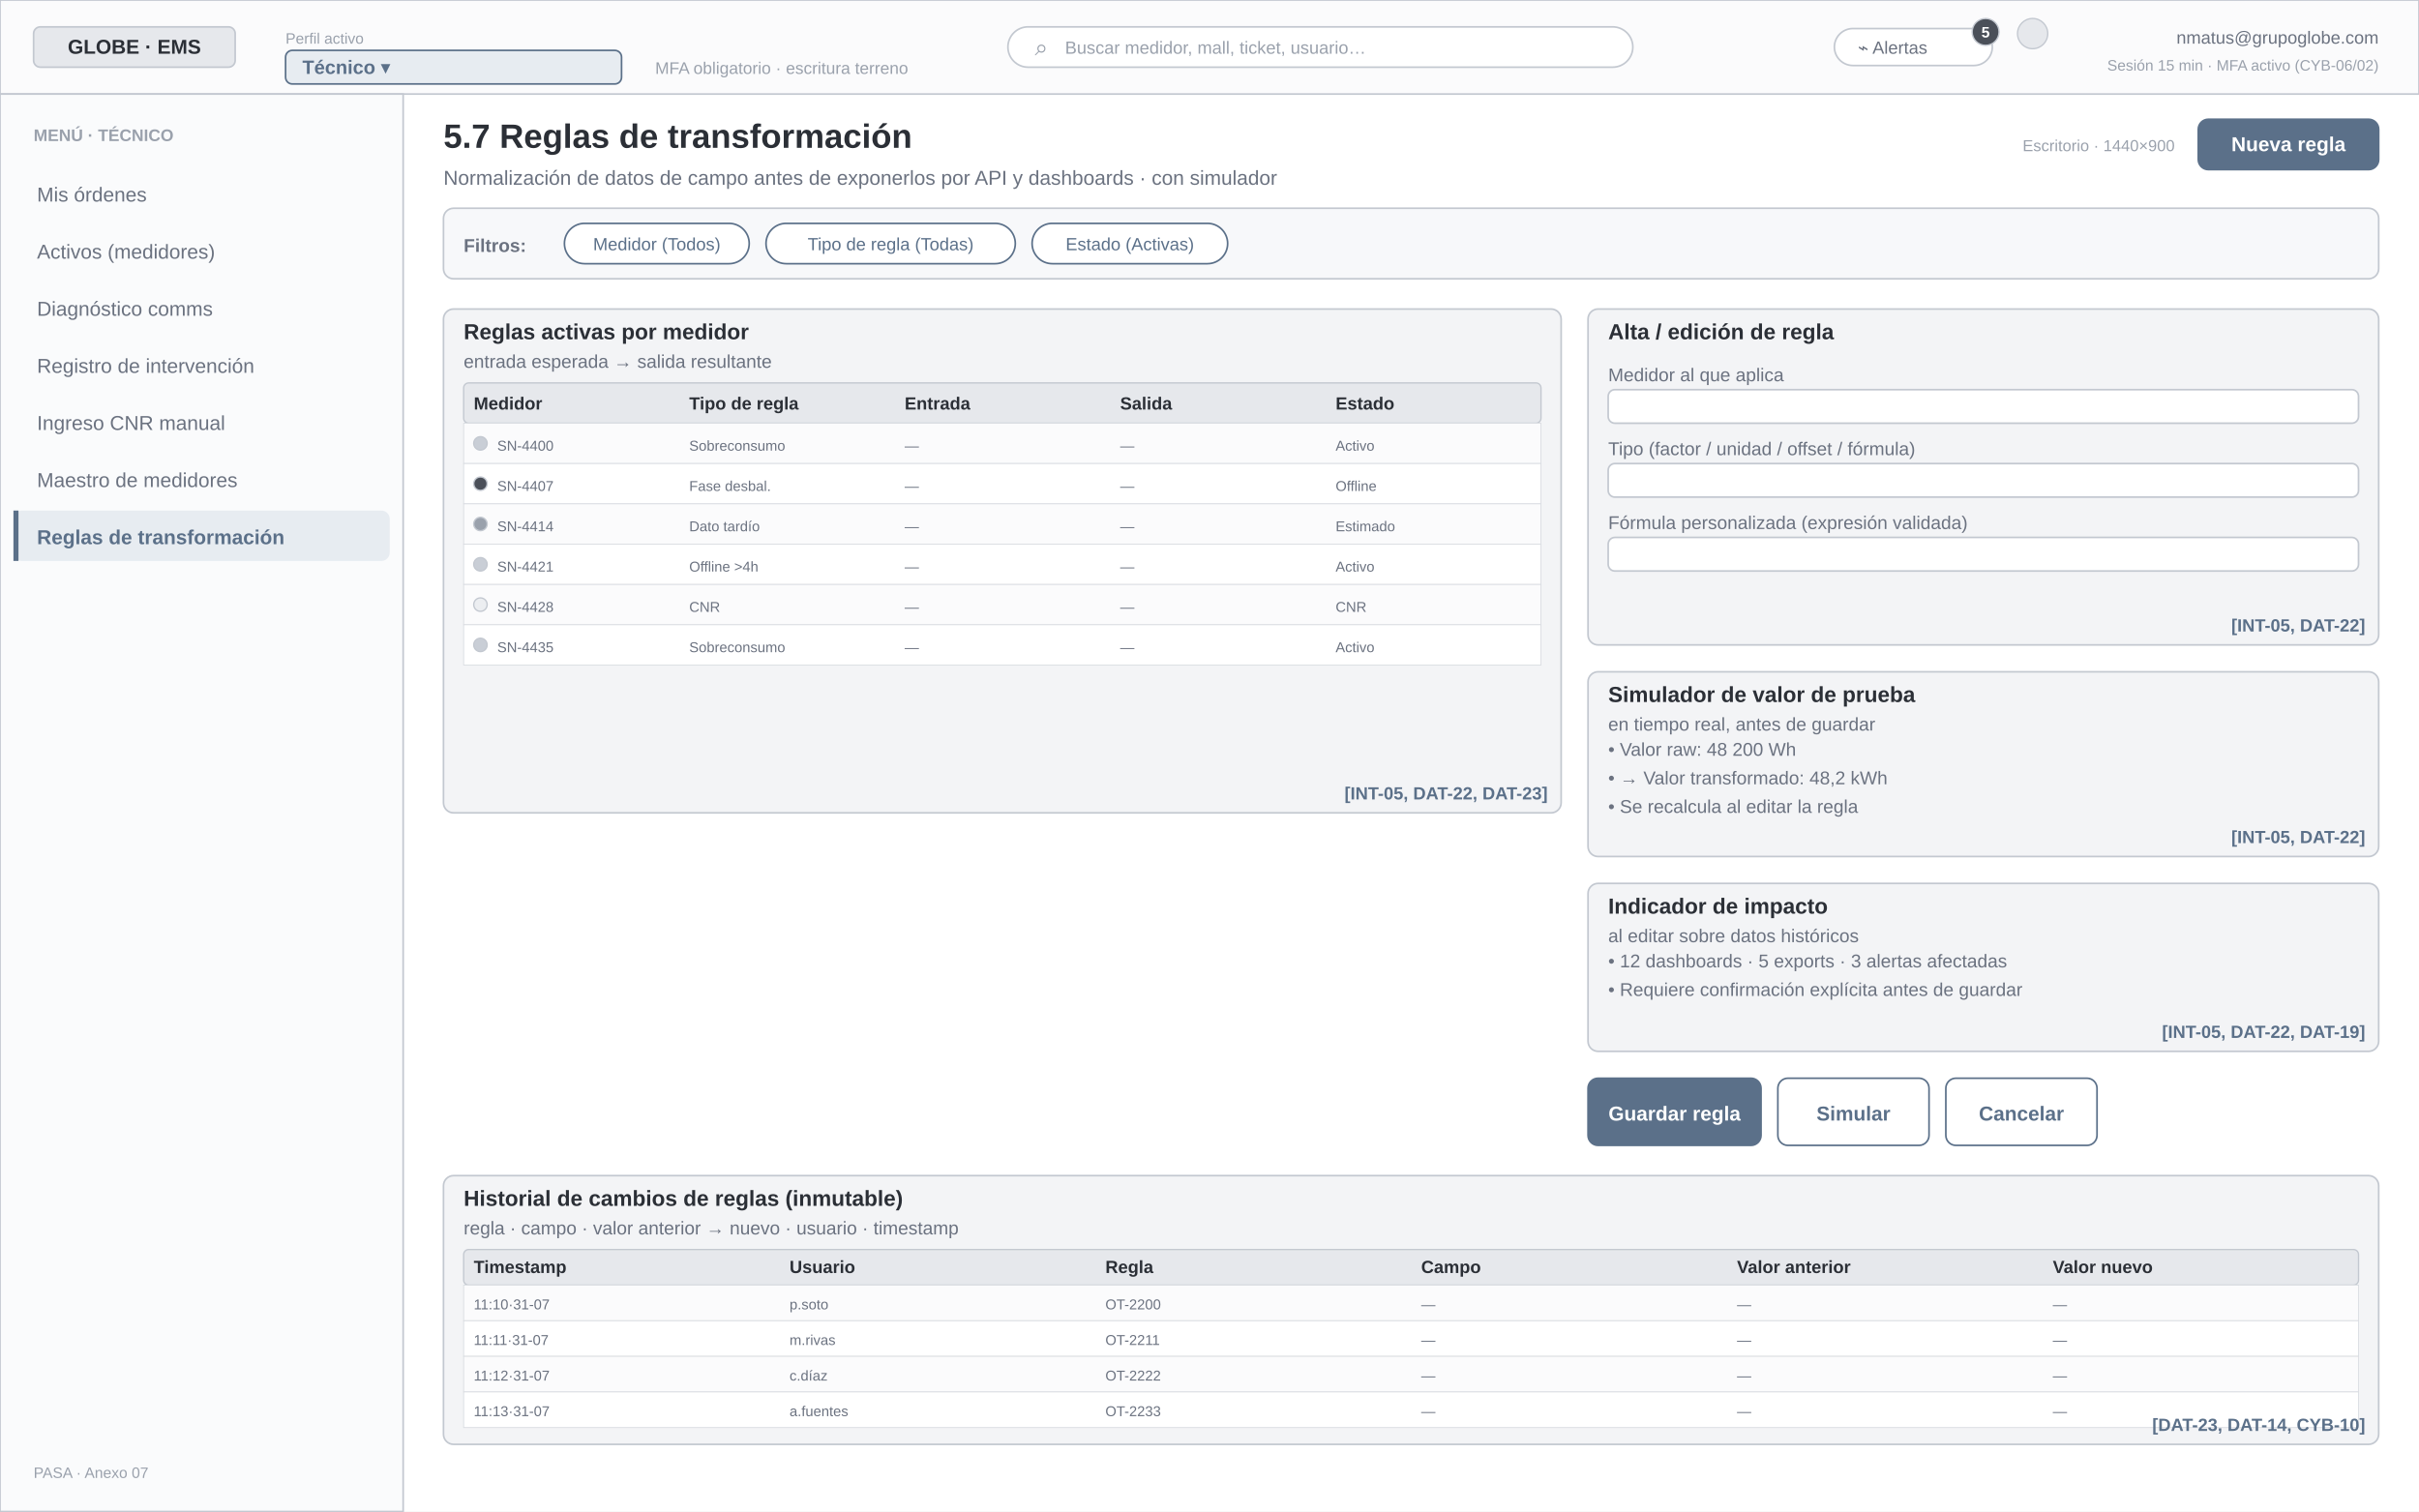
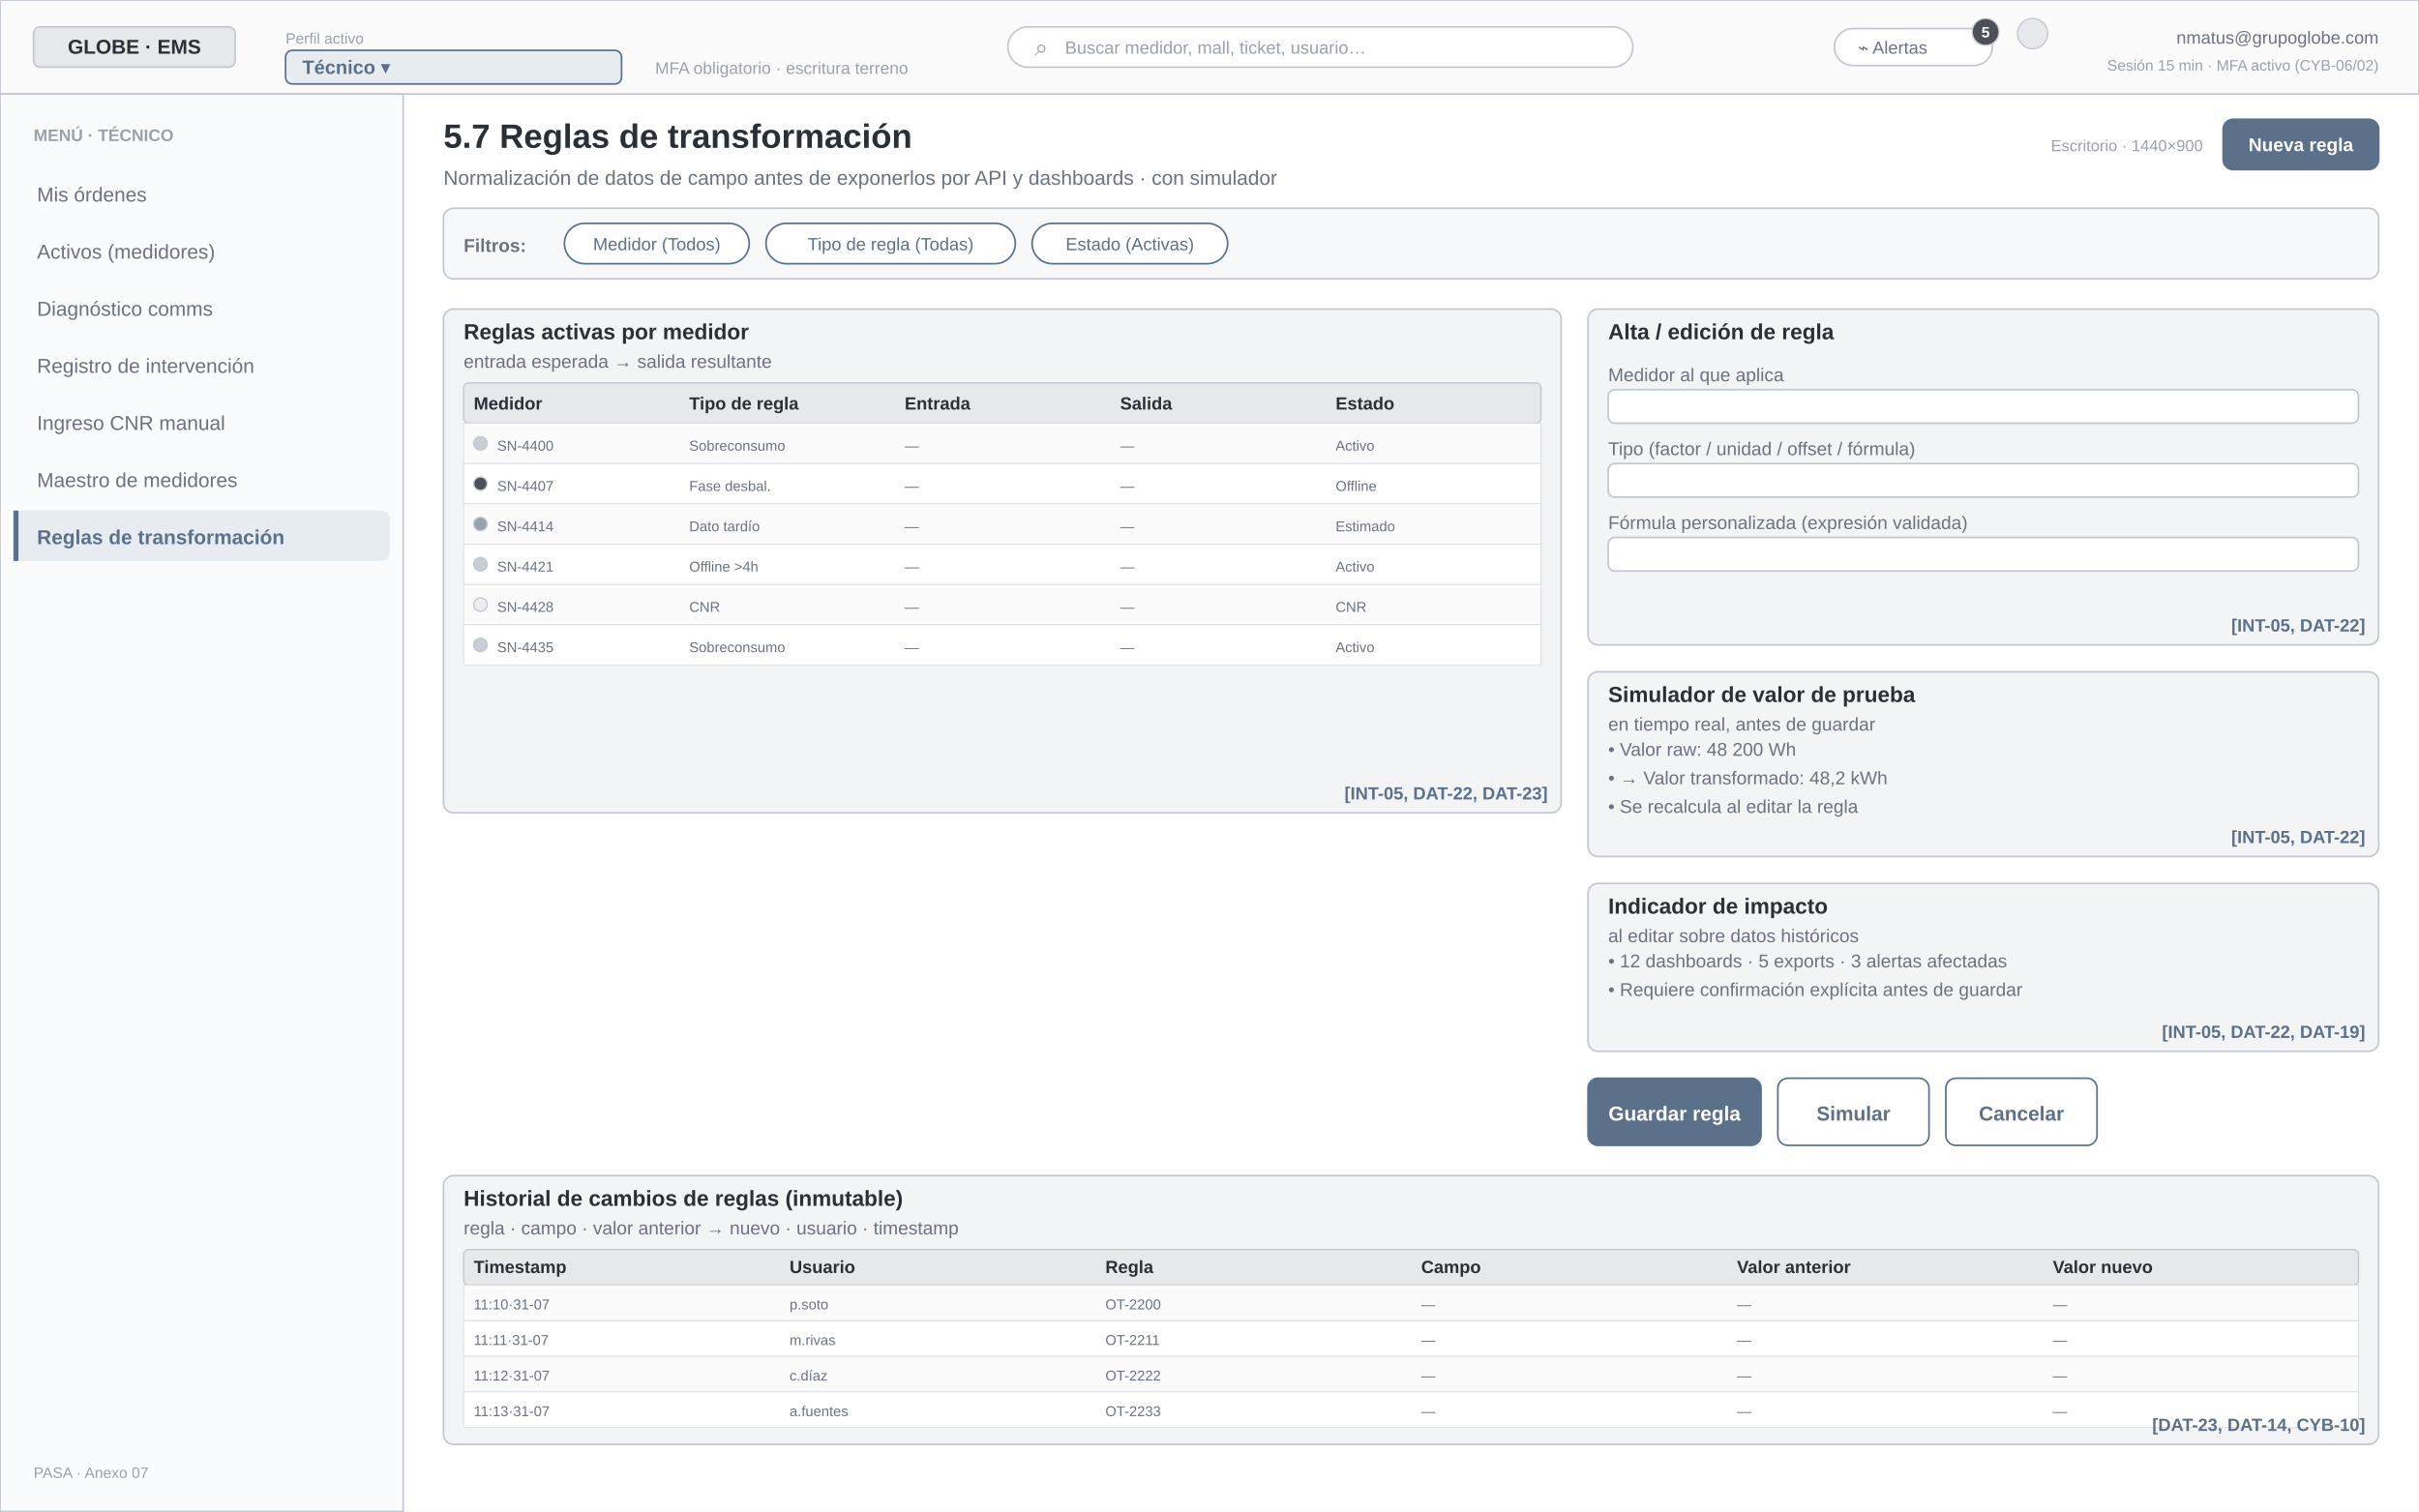
<svg xmlns="http://www.w3.org/2000/svg" viewBox="0 0 1440 900" width="1440" height="900" font-family="'Segoe UI', 'Helvetica Neue', Arial, sans-serif">
  <rect x="0" y="0" width="1440" height="900" rx="0" fill="#ffffff" stroke="none" stroke-width="1" />
  <rect x="0" y="0" width="1440" height="56" rx="0" fill="#fbfbfc" stroke="#c3c8d0" stroke-width="1" />
  <rect x="20" y="16" width="120" height="24" rx="4" fill="#e6e8ec" stroke="#c3c8d0" stroke-width="1" />
  <text x="80" y="32" font-family="'Segoe UI', 'Helvetica Neue', Arial, sans-serif" font-size="12" fill="#2b2f36" font-weight="700" text-anchor="middle">GLOBE · EMS</text>
  <text x="170" y="26" font-family="'Segoe UI', 'Helvetica Neue', Arial, sans-serif" font-size="9" fill="#9aa1ac" font-weight="normal" text-anchor="start">Perfil activo</text>
  <rect x="170" y="30" width="200" height="20" rx="4" fill="#e7ecf1" stroke="#5b7089" stroke-width="1" />
  <text x="180" y="44" font-family="'Segoe UI', 'Helvetica Neue', Arial, sans-serif" font-size="11.5" fill="#5b7089" font-weight="600" text-anchor="start">Técnico  ▾</text>
  <text x="390" y="44" font-family="'Segoe UI', 'Helvetica Neue', Arial, sans-serif" font-size="10" fill="#9aa1ac" font-weight="normal" text-anchor="start">MFA obligatorio · escritura terreno</text>
  <rect x="600" y="16" width="372" height="24" rx="12" fill="#ffffff" stroke="#c3c8d0" stroke-width="1" />
  <text x="616" y="33" font-family="'Segoe UI', 'Helvetica Neue', Arial, sans-serif" font-size="14" fill="#9aa1ac" font-weight="normal" text-anchor="start">⌕</text>
  <text x="634" y="32" font-family="'Segoe UI', 'Helvetica Neue', Arial, sans-serif" font-size="10.5" fill="#9aa1ac" font-weight="normal" text-anchor="start">Buscar medidor, mall, ticket, usuario…</text>
  <rect x="1092" y="17" width="94" height="22" rx="11" fill="#ffffff" stroke="#c3c8d0" stroke-width="1" />
  <text x="1106" y="32" font-family="'Segoe UI', 'Helvetica Neue', Arial, sans-serif" font-size="10.5" fill="#6b7280" font-weight="normal" text-anchor="start">⌁ Alertas</text>
  <circle cx="1182" cy="19" r="8" fill="#4b5059" stroke="#c3c8d0" stroke-width="0.8" />
  <text x="1182" y="22.3" font-family="'Segoe UI', 'Helvetica Neue', Arial, sans-serif" font-size="9" fill="#ffffff" font-weight="700" text-anchor="middle">5</text>
  <circle cx="1210" cy="20" r="9" fill="#e6e8ec" stroke="#c3c8d0" stroke-width="0.8" />
  <text x="1416" y="26" font-family="'Segoe UI', 'Helvetica Neue', Arial, sans-serif" font-size="10.5" fill="#6b7280" font-weight="normal" text-anchor="end">nmatus@grupoglobe.com</text>
  <text x="1416" y="42" font-family="'Segoe UI', 'Helvetica Neue', Arial, sans-serif" font-size="9" fill="#9aa1ac" font-weight="normal" text-anchor="end">Sesión 15 min · MFA activo (CYB-06/02)</text>
  <rect x="0" y="56" width="240" height="844" rx="0" fill="#fafbfc" stroke="#c3c8d0" stroke-width="1" />
  <text x="20" y="84" font-family="'Segoe UI', 'Helvetica Neue', Arial, sans-serif" font-size="10" fill="#9aa1ac" font-weight="700" text-anchor="start">MENÚ · TÉCNICO</text>
  <text x="22" y="120" font-family="'Segoe UI', 'Helvetica Neue', Arial, sans-serif" font-size="12" fill="#6b7280" font-weight="normal" text-anchor="start">Mis órdenes</text>
  <text x="22" y="154" font-family="'Segoe UI', 'Helvetica Neue', Arial, sans-serif" font-size="12" fill="#6b7280" font-weight="normal" text-anchor="start">Activos (medidores)</text>
  <text x="22" y="188" font-family="'Segoe UI', 'Helvetica Neue', Arial, sans-serif" font-size="12" fill="#6b7280" font-weight="normal" text-anchor="start">Diagnóstico comms</text>
  <text x="22" y="222" font-family="'Segoe UI', 'Helvetica Neue', Arial, sans-serif" font-size="12" fill="#6b7280" font-weight="normal" text-anchor="start">Registro de intervención</text>
  <text x="22" y="256" font-family="'Segoe UI', 'Helvetica Neue', Arial, sans-serif" font-size="12" fill="#6b7280" font-weight="normal" text-anchor="start">Ingreso CNR manual</text>
  <text x="22" y="290" font-family="'Segoe UI', 'Helvetica Neue', Arial, sans-serif" font-size="12" fill="#6b7280" font-weight="normal" text-anchor="start">Maestro de medidores</text>
  <rect x="8" y="304" width="224" height="30" rx="5" fill="#e7ecf1" stroke="none" stroke-width="1" />
  <rect x="8" y="304" width="3" height="30" rx="0" fill="#5b7089" stroke="none" stroke-width="1" />
  <text x="22" y="324" font-family="'Segoe UI', 'Helvetica Neue', Arial, sans-serif" font-size="12" fill="#5b7089" font-weight="700" text-anchor="start">Reglas de transformación</text>
  <text x="20" y="880" font-family="'Segoe UI', 'Helvetica Neue', Arial, sans-serif" font-size="9" fill="#9aa1ac" font-weight="normal" text-anchor="start">PASA · Anexo 07</text>
  <text x="264" y="88" font-family="'Segoe UI', 'Helvetica Neue', Arial, sans-serif" font-size="20" fill="#2b2f36" font-weight="700" text-anchor="start">5.7  Reglas de transformación</text>
-   <rect x="1308.6" y="71" width="107.4" height="30" rx="6" fill="#5b7089" stroke="#5b7089" stroke-width="1" />
-   <text x="1362.3" y="90" font-family="'Segoe UI', 'Helvetica Neue', Arial, sans-serif" font-size="12" fill="#ffffff" font-weight="700" text-anchor="middle">Nueva regla</text>
-   <text x="1294.6" y="90" font-family="'Segoe UI', 'Helvetica Neue', Arial, sans-serif" font-size="9.5" fill="#9aa1ac" font-weight="normal" text-anchor="end">Escritorio · 1440×900</text>
+   <text x="1311.4" y="90" font-family="'Segoe UI', 'Helvetica Neue', Arial, sans-serif" font-size="9.5" fill="#9aa1ac" font-weight="normal" text-anchor="end">Escritorio · 1440×900</text>
+   <rect x="1323.4" y="71" width="92.6" height="30" rx="6" fill="#5b7089" stroke="#5b7089" stroke-width="1" />
+   <text x="1369.7" y="90" font-family="'Segoe UI', 'Helvetica Neue', Arial, sans-serif" font-size="11" fill="#ffffff" font-weight="700" text-anchor="middle">Nueva regla</text>
  <text x="264" y="110" font-family="'Segoe UI', 'Helvetica Neue', Arial, sans-serif" font-size="12" fill="#6b7280" font-weight="normal" text-anchor="start">Normalización de datos de campo antes de exponerlos por API y dashboards · con simulador</text>
  <rect x="264" y="124" width="1152" height="42" rx="6" fill="#f7f8fa" stroke="#c3c8d0" stroke-width="1" />
  <text x="276" y="150" font-family="'Segoe UI', 'Helvetica Neue', Arial, sans-serif" font-size="11" fill="#6b7280" font-weight="700" text-anchor="start">Filtros:</text>
  <rect x="336" y="133" width="110.0" height="24" rx="12" fill="#ffffff" stroke="#5b7089" stroke-width="1" />
  <text x="391.0" y="149" font-family="'Segoe UI', 'Helvetica Neue', Arial, sans-serif" font-size="10.5" fill="#5b7089" font-weight="normal" text-anchor="middle">Medidor (Todos)</text>
  <rect x="456.0" y="133" width="148.4" height="24" rx="12" fill="#ffffff" stroke="#5b7089" stroke-width="1" />
  <text x="530.2" y="149" font-family="'Segoe UI', 'Helvetica Neue', Arial, sans-serif" font-size="10.5" fill="#5b7089" font-weight="normal" text-anchor="middle">Tipo de regla (Todas)</text>
  <rect x="614.4" y="133" width="116.4" height="24" rx="12" fill="#ffffff" stroke="#5b7089" stroke-width="1" />
  <text x="672.6" y="149" font-family="'Segoe UI', 'Helvetica Neue', Arial, sans-serif" font-size="10.5" fill="#5b7089" font-weight="normal" text-anchor="middle">Estado (Activas)</text>
  <rect x="264.0" y="184" width="665.333" height="300" rx="6" fill="#f3f4f6" stroke="#c3c8d0" stroke-width="1" />
  <text x="276.0" y="202" font-family="'Segoe UI', 'Helvetica Neue', Arial, sans-serif" font-size="13" fill="#2b2f36" font-weight="700" text-anchor="start">Reglas activas por medidor</text>
  <text x="276.0" y="219" font-family="'Segoe UI', 'Helvetica Neue', Arial, sans-serif" font-size="11" fill="#6b7280" font-weight="normal" text-anchor="start">entrada esperada → salida resultante</text>
  <rect x="276.0" y="228" width="641.333" height="24" rx="3" fill="#e6e8ec" stroke="#c3c8d0" stroke-width="0.8" />
  <text x="282.0" y="243.84" font-family="'Segoe UI', 'Helvetica Neue', Arial, sans-serif" font-size="10.5" fill="#2b2f36" font-weight="700" text-anchor="start">Medidor</text>
  <text x="410.267" y="243.84" font-family="'Segoe UI', 'Helvetica Neue', Arial, sans-serif" font-size="10.5" fill="#2b2f36" font-weight="700" text-anchor="start">Tipo de regla</text>
  <text x="538.533" y="243.84" font-family="'Segoe UI', 'Helvetica Neue', Arial, sans-serif" font-size="10.5" fill="#2b2f36" font-weight="700" text-anchor="start">Entrada</text>
  <text x="666.8" y="243.84" font-family="'Segoe UI', 'Helvetica Neue', Arial, sans-serif" font-size="10.5" fill="#2b2f36" font-weight="700" text-anchor="start">Salida</text>
  <text x="795.067" y="243.84" font-family="'Segoe UI', 'Helvetica Neue', Arial, sans-serif" font-size="10.5" fill="#2b2f36" font-weight="700" text-anchor="start">Estado</text>
  <rect x="276.0" y="252" width="641.333" height="24" rx="0" fill="#fbfbfc" stroke="#d9dce1" stroke-width="0.5" />
  <circle cx="286.0" cy="264.0" r="4" fill="#c9ced6" stroke="#c3c8d0" stroke-width="0.8" />
  <text x="296.0" y="268.32" font-family="'Segoe UI', 'Helvetica Neue', Arial, sans-serif" font-size="8.5" fill="#6b7280" font-weight="normal" text-anchor="start">SN-4400</text>
  <text x="410.267" y="268.32" font-family="'Segoe UI', 'Helvetica Neue', Arial, sans-serif" font-size="8.5" fill="#6b7280" font-weight="normal" text-anchor="start">Sobreconsumo</text>
  <text x="538.533" y="268.32" font-family="'Segoe UI', 'Helvetica Neue', Arial, sans-serif" font-size="8.5" fill="#6b7280" font-weight="normal" text-anchor="start">—</text>
  <text x="666.8" y="268.32" font-family="'Segoe UI', 'Helvetica Neue', Arial, sans-serif" font-size="8.5" fill="#6b7280" font-weight="normal" text-anchor="start">—</text>
  <text x="795.067" y="268.32" font-family="'Segoe UI', 'Helvetica Neue', Arial, sans-serif" font-size="8.5" fill="#6b7280" font-weight="normal" text-anchor="start">Activo</text>
  <rect x="276.0" y="276" width="641.333" height="24" rx="0" fill="#ffffff" stroke="#d9dce1" stroke-width="0.5" />
  <circle cx="286.0" cy="288.0" r="4" fill="#4b5059" stroke="#c3c8d0" stroke-width="0.8" />
  <text x="296.0" y="292.32" font-family="'Segoe UI', 'Helvetica Neue', Arial, sans-serif" font-size="8.5" fill="#6b7280" font-weight="normal" text-anchor="start">SN-4407</text>
  <text x="410.267" y="292.32" font-family="'Segoe UI', 'Helvetica Neue', Arial, sans-serif" font-size="8.5" fill="#6b7280" font-weight="normal" text-anchor="start">Fase desbal.</text>
  <text x="538.533" y="292.32" font-family="'Segoe UI', 'Helvetica Neue', Arial, sans-serif" font-size="8.5" fill="#6b7280" font-weight="normal" text-anchor="start">—</text>
  <text x="666.8" y="292.32" font-family="'Segoe UI', 'Helvetica Neue', Arial, sans-serif" font-size="8.5" fill="#6b7280" font-weight="normal" text-anchor="start">—</text>
  <text x="795.067" y="292.32" font-family="'Segoe UI', 'Helvetica Neue', Arial, sans-serif" font-size="8.5" fill="#6b7280" font-weight="normal" text-anchor="start">Offline</text>
  <rect x="276.0" y="300" width="641.333" height="24" rx="0" fill="#fbfbfc" stroke="#d9dce1" stroke-width="0.5" />
  <circle cx="286.0" cy="312.0" r="4" fill="#9aa1ac" stroke="#c3c8d0" stroke-width="0.8" />
  <text x="296.0" y="316.32" font-family="'Segoe UI', 'Helvetica Neue', Arial, sans-serif" font-size="8.5" fill="#6b7280" font-weight="normal" text-anchor="start">SN-4414</text>
  <text x="410.267" y="316.32" font-family="'Segoe UI', 'Helvetica Neue', Arial, sans-serif" font-size="8.5" fill="#6b7280" font-weight="normal" text-anchor="start">Dato tardío</text>
  <text x="538.533" y="316.32" font-family="'Segoe UI', 'Helvetica Neue', Arial, sans-serif" font-size="8.5" fill="#6b7280" font-weight="normal" text-anchor="start">—</text>
  <text x="666.8" y="316.32" font-family="'Segoe UI', 'Helvetica Neue', Arial, sans-serif" font-size="8.5" fill="#6b7280" font-weight="normal" text-anchor="start">—</text>
  <text x="795.067" y="316.32" font-family="'Segoe UI', 'Helvetica Neue', Arial, sans-serif" font-size="8.5" fill="#6b7280" font-weight="normal" text-anchor="start">Estimado</text>
  <rect x="276.0" y="324" width="641.333" height="24" rx="0" fill="#ffffff" stroke="#d9dce1" stroke-width="0.5" />
  <circle cx="286.0" cy="336.0" r="4" fill="#c9ced6" stroke="#c3c8d0" stroke-width="0.8" />
  <text x="296.0" y="340.32" font-family="'Segoe UI', 'Helvetica Neue', Arial, sans-serif" font-size="8.5" fill="#6b7280" font-weight="normal" text-anchor="start">SN-4421</text>
  <text x="410.267" y="340.32" font-family="'Segoe UI', 'Helvetica Neue', Arial, sans-serif" font-size="8.5" fill="#6b7280" font-weight="normal" text-anchor="start">Offline &gt;4h</text>
  <text x="538.533" y="340.32" font-family="'Segoe UI', 'Helvetica Neue', Arial, sans-serif" font-size="8.5" fill="#6b7280" font-weight="normal" text-anchor="start">—</text>
  <text x="666.8" y="340.32" font-family="'Segoe UI', 'Helvetica Neue', Arial, sans-serif" font-size="8.5" fill="#6b7280" font-weight="normal" text-anchor="start">—</text>
  <text x="795.067" y="340.32" font-family="'Segoe UI', 'Helvetica Neue', Arial, sans-serif" font-size="8.5" fill="#6b7280" font-weight="normal" text-anchor="start">Activo</text>
  <rect x="276.0" y="348" width="641.333" height="24" rx="0" fill="#fbfbfc" stroke="#d9dce1" stroke-width="0.5" />
  <circle cx="286.0" cy="360.0" r="4" fill="#eceef1" stroke="#c3c8d0" stroke-width="0.8" />
  <text x="296.0" y="364.32" font-family="'Segoe UI', 'Helvetica Neue', Arial, sans-serif" font-size="8.5" fill="#6b7280" font-weight="normal" text-anchor="start">SN-4428</text>
  <text x="410.267" y="364.32" font-family="'Segoe UI', 'Helvetica Neue', Arial, sans-serif" font-size="8.5" fill="#6b7280" font-weight="normal" text-anchor="start">CNR</text>
  <text x="538.533" y="364.32" font-family="'Segoe UI', 'Helvetica Neue', Arial, sans-serif" font-size="8.5" fill="#6b7280" font-weight="normal" text-anchor="start">—</text>
  <text x="666.8" y="364.32" font-family="'Segoe UI', 'Helvetica Neue', Arial, sans-serif" font-size="8.5" fill="#6b7280" font-weight="normal" text-anchor="start">—</text>
  <text x="795.067" y="364.32" font-family="'Segoe UI', 'Helvetica Neue', Arial, sans-serif" font-size="8.5" fill="#6b7280" font-weight="normal" text-anchor="start">CNR</text>
  <rect x="276.0" y="372" width="641.333" height="24" rx="0" fill="#ffffff" stroke="#d9dce1" stroke-width="0.5" />
  <circle cx="286.0" cy="384.0" r="4" fill="#c9ced6" stroke="#c3c8d0" stroke-width="0.8" />
  <text x="296.0" y="388.32" font-family="'Segoe UI', 'Helvetica Neue', Arial, sans-serif" font-size="8.5" fill="#6b7280" font-weight="normal" text-anchor="start">SN-4435</text>
  <text x="410.267" y="388.32" font-family="'Segoe UI', 'Helvetica Neue', Arial, sans-serif" font-size="8.5" fill="#6b7280" font-weight="normal" text-anchor="start">Sobreconsumo</text>
  <text x="538.533" y="388.32" font-family="'Segoe UI', 'Helvetica Neue', Arial, sans-serif" font-size="8.5" fill="#6b7280" font-weight="normal" text-anchor="start">—</text>
  <text x="666.8" y="388.32" font-family="'Segoe UI', 'Helvetica Neue', Arial, sans-serif" font-size="8.5" fill="#6b7280" font-weight="normal" text-anchor="start">—</text>
  <text x="795.067" y="388.32" font-family="'Segoe UI', 'Helvetica Neue', Arial, sans-serif" font-size="8.5" fill="#6b7280" font-weight="normal" text-anchor="start">Activo</text>
  <text x="921.333" y="476" font-family="'Segoe UI', 'Helvetica Neue', Arial, sans-serif" font-size="10.5" fill="#5b7089" font-weight="600" text-anchor="end">[INT-05, DAT-22, DAT-23]</text>
  <rect x="945.333" y="184" width="470.667" height="200" rx="6" fill="#f3f4f6" stroke="#c3c8d0" stroke-width="1" />
  <text x="957.333" y="202" font-family="'Segoe UI', 'Helvetica Neue', Arial, sans-serif" font-size="13" fill="#2b2f36" font-weight="700" text-anchor="start">Alta / edición de regla</text>
  <text x="957.333" y="227" font-family="'Segoe UI', 'Helvetica Neue', Arial, sans-serif" font-size="11" fill="#6b7280" font-weight="normal" text-anchor="start">Medidor al que aplica</text>
  <rect x="957.333" y="232" width="446.667" height="20" rx="4" fill="#ffffff" stroke="#c3c8d0" stroke-width="1" />
  <text x="957.333" y="271" font-family="'Segoe UI', 'Helvetica Neue', Arial, sans-serif" font-size="11" fill="#6b7280" font-weight="normal" text-anchor="start">Tipo (factor / unidad / offset / fórmula)</text>
  <rect x="957.333" y="276" width="446.667" height="20" rx="4" fill="#ffffff" stroke="#c3c8d0" stroke-width="1" />
  <text x="957.333" y="315" font-family="'Segoe UI', 'Helvetica Neue', Arial, sans-serif" font-size="11" fill="#6b7280" font-weight="normal" text-anchor="start">Fórmula personalizada (expresión validada)</text>
  <rect x="957.333" y="320" width="446.667" height="20" rx="4" fill="#ffffff" stroke="#c3c8d0" stroke-width="1" />
  <text x="1408.0" y="376" font-family="'Segoe UI', 'Helvetica Neue', Arial, sans-serif" font-size="10.5" fill="#5b7089" font-weight="600" text-anchor="end">[INT-05, DAT-22]</text>
  <rect x="945.333" y="400" width="470.667" height="110" rx="6" fill="#f3f4f6" stroke="#c3c8d0" stroke-width="1" />
  <text x="957.333" y="418" font-family="'Segoe UI', 'Helvetica Neue', Arial, sans-serif" font-size="13" fill="#2b2f36" font-weight="700" text-anchor="start">Simulador de valor de prueba</text>
  <text x="957.333" y="435" font-family="'Segoe UI', 'Helvetica Neue', Arial, sans-serif" font-size="11" fill="#6b7280" font-weight="normal" text-anchor="start">en tiempo real, antes de guardar</text>
  <text x="957.333" y="450" font-family="'Segoe UI', 'Helvetica Neue', Arial, sans-serif" font-size="11" fill="#6b7280" font-weight="normal" text-anchor="start">• Valor raw: 48 200 Wh</text>
  <text x="957.333" y="467" font-family="'Segoe UI', 'Helvetica Neue', Arial, sans-serif" font-size="11" fill="#6b7280" font-weight="normal" text-anchor="start">• → Valor transformado: 48,2 kWh</text>
  <text x="957.333" y="484" font-family="'Segoe UI', 'Helvetica Neue', Arial, sans-serif" font-size="11" fill="#6b7280" font-weight="normal" text-anchor="start">• Se recalcula al editar la regla</text>
  <text x="1408.0" y="502" font-family="'Segoe UI', 'Helvetica Neue', Arial, sans-serif" font-size="10.5" fill="#5b7089" font-weight="600" text-anchor="end">[INT-05, DAT-22]</text>
  <rect x="945.333" y="526" width="470.667" height="100" rx="6" fill="#f3f4f6" stroke="#c3c8d0" stroke-width="1" />
  <text x="957.333" y="544" font-family="'Segoe UI', 'Helvetica Neue', Arial, sans-serif" font-size="13" fill="#2b2f36" font-weight="700" text-anchor="start">Indicador de impacto</text>
  <text x="957.333" y="561" font-family="'Segoe UI', 'Helvetica Neue', Arial, sans-serif" font-size="11" fill="#6b7280" font-weight="normal" text-anchor="start">al editar sobre datos históricos</text>
  <text x="957.333" y="576" font-family="'Segoe UI', 'Helvetica Neue', Arial, sans-serif" font-size="11" fill="#6b7280" font-weight="normal" text-anchor="start">• 12 dashboards · 5 exports · 3 alertas afectadas</text>
  <text x="957.333" y="593" font-family="'Segoe UI', 'Helvetica Neue', Arial, sans-serif" font-size="11" fill="#6b7280" font-weight="normal" text-anchor="start">• Requiere confirmación explícita antes de guardar</text>
  <text x="1408.0" y="618" font-family="'Segoe UI', 'Helvetica Neue', Arial, sans-serif" font-size="10.5" fill="#5b7089" font-weight="600" text-anchor="end">[INT-05, DAT-22, DAT-19]</text>
  <rect x="945.333" y="642" width="103" height="40" rx="6" fill="#5b7089" stroke="#5b7089" stroke-width="1" />
  <text x="996.833" y="667.2" font-family="'Segoe UI', 'Helvetica Neue', Arial, sans-serif" font-size="12" fill="#ffffff" font-weight="600" text-anchor="middle">Guardar regla</text>
  <rect x="1058.333" y="642" width="90" height="40" rx="6" fill="#ffffff" stroke="#5b7089" stroke-width="1" />
  <text x="1103.333" y="667.2" font-family="'Segoe UI', 'Helvetica Neue', Arial, sans-serif" font-size="12" fill="#5b7089" font-weight="600" text-anchor="middle">Simular</text>
  <rect x="1158.333" y="642" width="90" height="40" rx="6" fill="#ffffff" stroke="#5b7089" stroke-width="1" />
  <text x="1203.333" y="667.2" font-family="'Segoe UI', 'Helvetica Neue', Arial, sans-serif" font-size="12" fill="#5b7089" font-weight="600" text-anchor="middle">Cancelar</text>
  <rect x="264.0" y="700" width="1152.0" height="160" rx="6" fill="#f3f4f6" stroke="#c3c8d0" stroke-width="1" />
  <text x="276.0" y="718" font-family="'Segoe UI', 'Helvetica Neue', Arial, sans-serif" font-size="13" fill="#2b2f36" font-weight="700" text-anchor="start">Historial de cambios de reglas (inmutable)</text>
  <text x="276.0" y="735" font-family="'Segoe UI', 'Helvetica Neue', Arial, sans-serif" font-size="11" fill="#6b7280" font-weight="normal" text-anchor="start">regla · campo · valor anterior → nuevo · usuario · timestamp</text>
  <rect x="276.0" y="744" width="1128.0" height="21.2" rx="3" fill="#e6e8ec" stroke="#c3c8d0" stroke-width="0.8" />
  <text x="282.0" y="757.992" font-family="'Segoe UI', 'Helvetica Neue', Arial, sans-serif" font-size="10.5" fill="#2b2f36" font-weight="700" text-anchor="start">Timestamp</text>
  <text x="470.0" y="757.992" font-family="'Segoe UI', 'Helvetica Neue', Arial, sans-serif" font-size="10.5" fill="#2b2f36" font-weight="700" text-anchor="start">Usuario</text>
  <text x="658.0" y="757.992" font-family="'Segoe UI', 'Helvetica Neue', Arial, sans-serif" font-size="10.5" fill="#2b2f36" font-weight="700" text-anchor="start">Regla</text>
  <text x="846.0" y="757.992" font-family="'Segoe UI', 'Helvetica Neue', Arial, sans-serif" font-size="10.5" fill="#2b2f36" font-weight="700" text-anchor="start">Campo</text>
  <text x="1034.0" y="757.992" font-family="'Segoe UI', 'Helvetica Neue', Arial, sans-serif" font-size="10.5" fill="#2b2f36" font-weight="700" text-anchor="start">Valor anterior</text>
  <text x="1222.0" y="757.992" font-family="'Segoe UI', 'Helvetica Neue', Arial, sans-serif" font-size="10.5" fill="#2b2f36" font-weight="700" text-anchor="start">Valor nuevo</text>
  <rect x="276.0" y="765.2" width="1128.0" height="21.2" rx="0" fill="#fbfbfc" stroke="#d9dce1" stroke-width="0.5" />
  <text x="282.0" y="779.616" font-family="'Segoe UI', 'Helvetica Neue', Arial, sans-serif" font-size="8.5" fill="#6b7280" font-weight="normal" text-anchor="start">11:10·31-07</text>
  <text x="470.0" y="779.616" font-family="'Segoe UI', 'Helvetica Neue', Arial, sans-serif" font-size="8.5" fill="#6b7280" font-weight="normal" text-anchor="start">p.soto</text>
  <text x="658.0" y="779.616" font-family="'Segoe UI', 'Helvetica Neue', Arial, sans-serif" font-size="8.5" fill="#6b7280" font-weight="normal" text-anchor="start">OT-2200</text>
  <text x="846.0" y="779.616" font-family="'Segoe UI', 'Helvetica Neue', Arial, sans-serif" font-size="8.5" fill="#6b7280" font-weight="normal" text-anchor="start">—</text>
  <text x="1034.0" y="779.616" font-family="'Segoe UI', 'Helvetica Neue', Arial, sans-serif" font-size="8.5" fill="#6b7280" font-weight="normal" text-anchor="start">—</text>
  <text x="1222.0" y="779.616" font-family="'Segoe UI', 'Helvetica Neue', Arial, sans-serif" font-size="8.5" fill="#6b7280" font-weight="normal" text-anchor="start">—</text>
  <rect x="276.0" y="786.4" width="1128.0" height="21.2" rx="0" fill="#ffffff" stroke="#d9dce1" stroke-width="0.5" />
  <text x="282.0" y="800.816" font-family="'Segoe UI', 'Helvetica Neue', Arial, sans-serif" font-size="8.5" fill="#6b7280" font-weight="normal" text-anchor="start">11:11·31-07</text>
  <text x="470.0" y="800.816" font-family="'Segoe UI', 'Helvetica Neue', Arial, sans-serif" font-size="8.5" fill="#6b7280" font-weight="normal" text-anchor="start">m.rivas</text>
  <text x="658.0" y="800.816" font-family="'Segoe UI', 'Helvetica Neue', Arial, sans-serif" font-size="8.5" fill="#6b7280" font-weight="normal" text-anchor="start">OT-2211</text>
  <text x="846.0" y="800.816" font-family="'Segoe UI', 'Helvetica Neue', Arial, sans-serif" font-size="8.5" fill="#6b7280" font-weight="normal" text-anchor="start">—</text>
  <text x="1034.0" y="800.816" font-family="'Segoe UI', 'Helvetica Neue', Arial, sans-serif" font-size="8.5" fill="#6b7280" font-weight="normal" text-anchor="start">—</text>
  <text x="1222.0" y="800.816" font-family="'Segoe UI', 'Helvetica Neue', Arial, sans-serif" font-size="8.5" fill="#6b7280" font-weight="normal" text-anchor="start">—</text>
  <rect x="276.0" y="807.6" width="1128.0" height="21.2" rx="0" fill="#fbfbfc" stroke="#d9dce1" stroke-width="0.5" />
  <text x="282.0" y="822.016" font-family="'Segoe UI', 'Helvetica Neue', Arial, sans-serif" font-size="8.5" fill="#6b7280" font-weight="normal" text-anchor="start">11:12·31-07</text>
  <text x="470.0" y="822.016" font-family="'Segoe UI', 'Helvetica Neue', Arial, sans-serif" font-size="8.5" fill="#6b7280" font-weight="normal" text-anchor="start">c.díaz</text>
  <text x="658.0" y="822.016" font-family="'Segoe UI', 'Helvetica Neue', Arial, sans-serif" font-size="8.5" fill="#6b7280" font-weight="normal" text-anchor="start">OT-2222</text>
  <text x="846.0" y="822.016" font-family="'Segoe UI', 'Helvetica Neue', Arial, sans-serif" font-size="8.5" fill="#6b7280" font-weight="normal" text-anchor="start">—</text>
  <text x="1034.0" y="822.016" font-family="'Segoe UI', 'Helvetica Neue', Arial, sans-serif" font-size="8.5" fill="#6b7280" font-weight="normal" text-anchor="start">—</text>
  <text x="1222.0" y="822.016" font-family="'Segoe UI', 'Helvetica Neue', Arial, sans-serif" font-size="8.5" fill="#6b7280" font-weight="normal" text-anchor="start">—</text>
  <rect x="276.0" y="828.8" width="1128.0" height="21.2" rx="0" fill="#ffffff" stroke="#d9dce1" stroke-width="0.5" />
  <text x="282.0" y="843.216" font-family="'Segoe UI', 'Helvetica Neue', Arial, sans-serif" font-size="8.5" fill="#6b7280" font-weight="normal" text-anchor="start">11:13·31-07</text>
  <text x="470.0" y="843.216" font-family="'Segoe UI', 'Helvetica Neue', Arial, sans-serif" font-size="8.5" fill="#6b7280" font-weight="normal" text-anchor="start">a.fuentes</text>
  <text x="658.0" y="843.216" font-family="'Segoe UI', 'Helvetica Neue', Arial, sans-serif" font-size="8.5" fill="#6b7280" font-weight="normal" text-anchor="start">OT-2233</text>
  <text x="846.0" y="843.216" font-family="'Segoe UI', 'Helvetica Neue', Arial, sans-serif" font-size="8.5" fill="#6b7280" font-weight="normal" text-anchor="start">—</text>
  <text x="1034.0" y="843.216" font-family="'Segoe UI', 'Helvetica Neue', Arial, sans-serif" font-size="8.5" fill="#6b7280" font-weight="normal" text-anchor="start">—</text>
  <text x="1222.0" y="843.216" font-family="'Segoe UI', 'Helvetica Neue', Arial, sans-serif" font-size="8.5" fill="#6b7280" font-weight="normal" text-anchor="start">—</text>
  <text x="1408.0" y="852" font-family="'Segoe UI', 'Helvetica Neue', Arial, sans-serif" font-size="10.5" fill="#5b7089" font-weight="600" text-anchor="end">[DAT-23, DAT-14, CYB-10]</text>
</svg>
